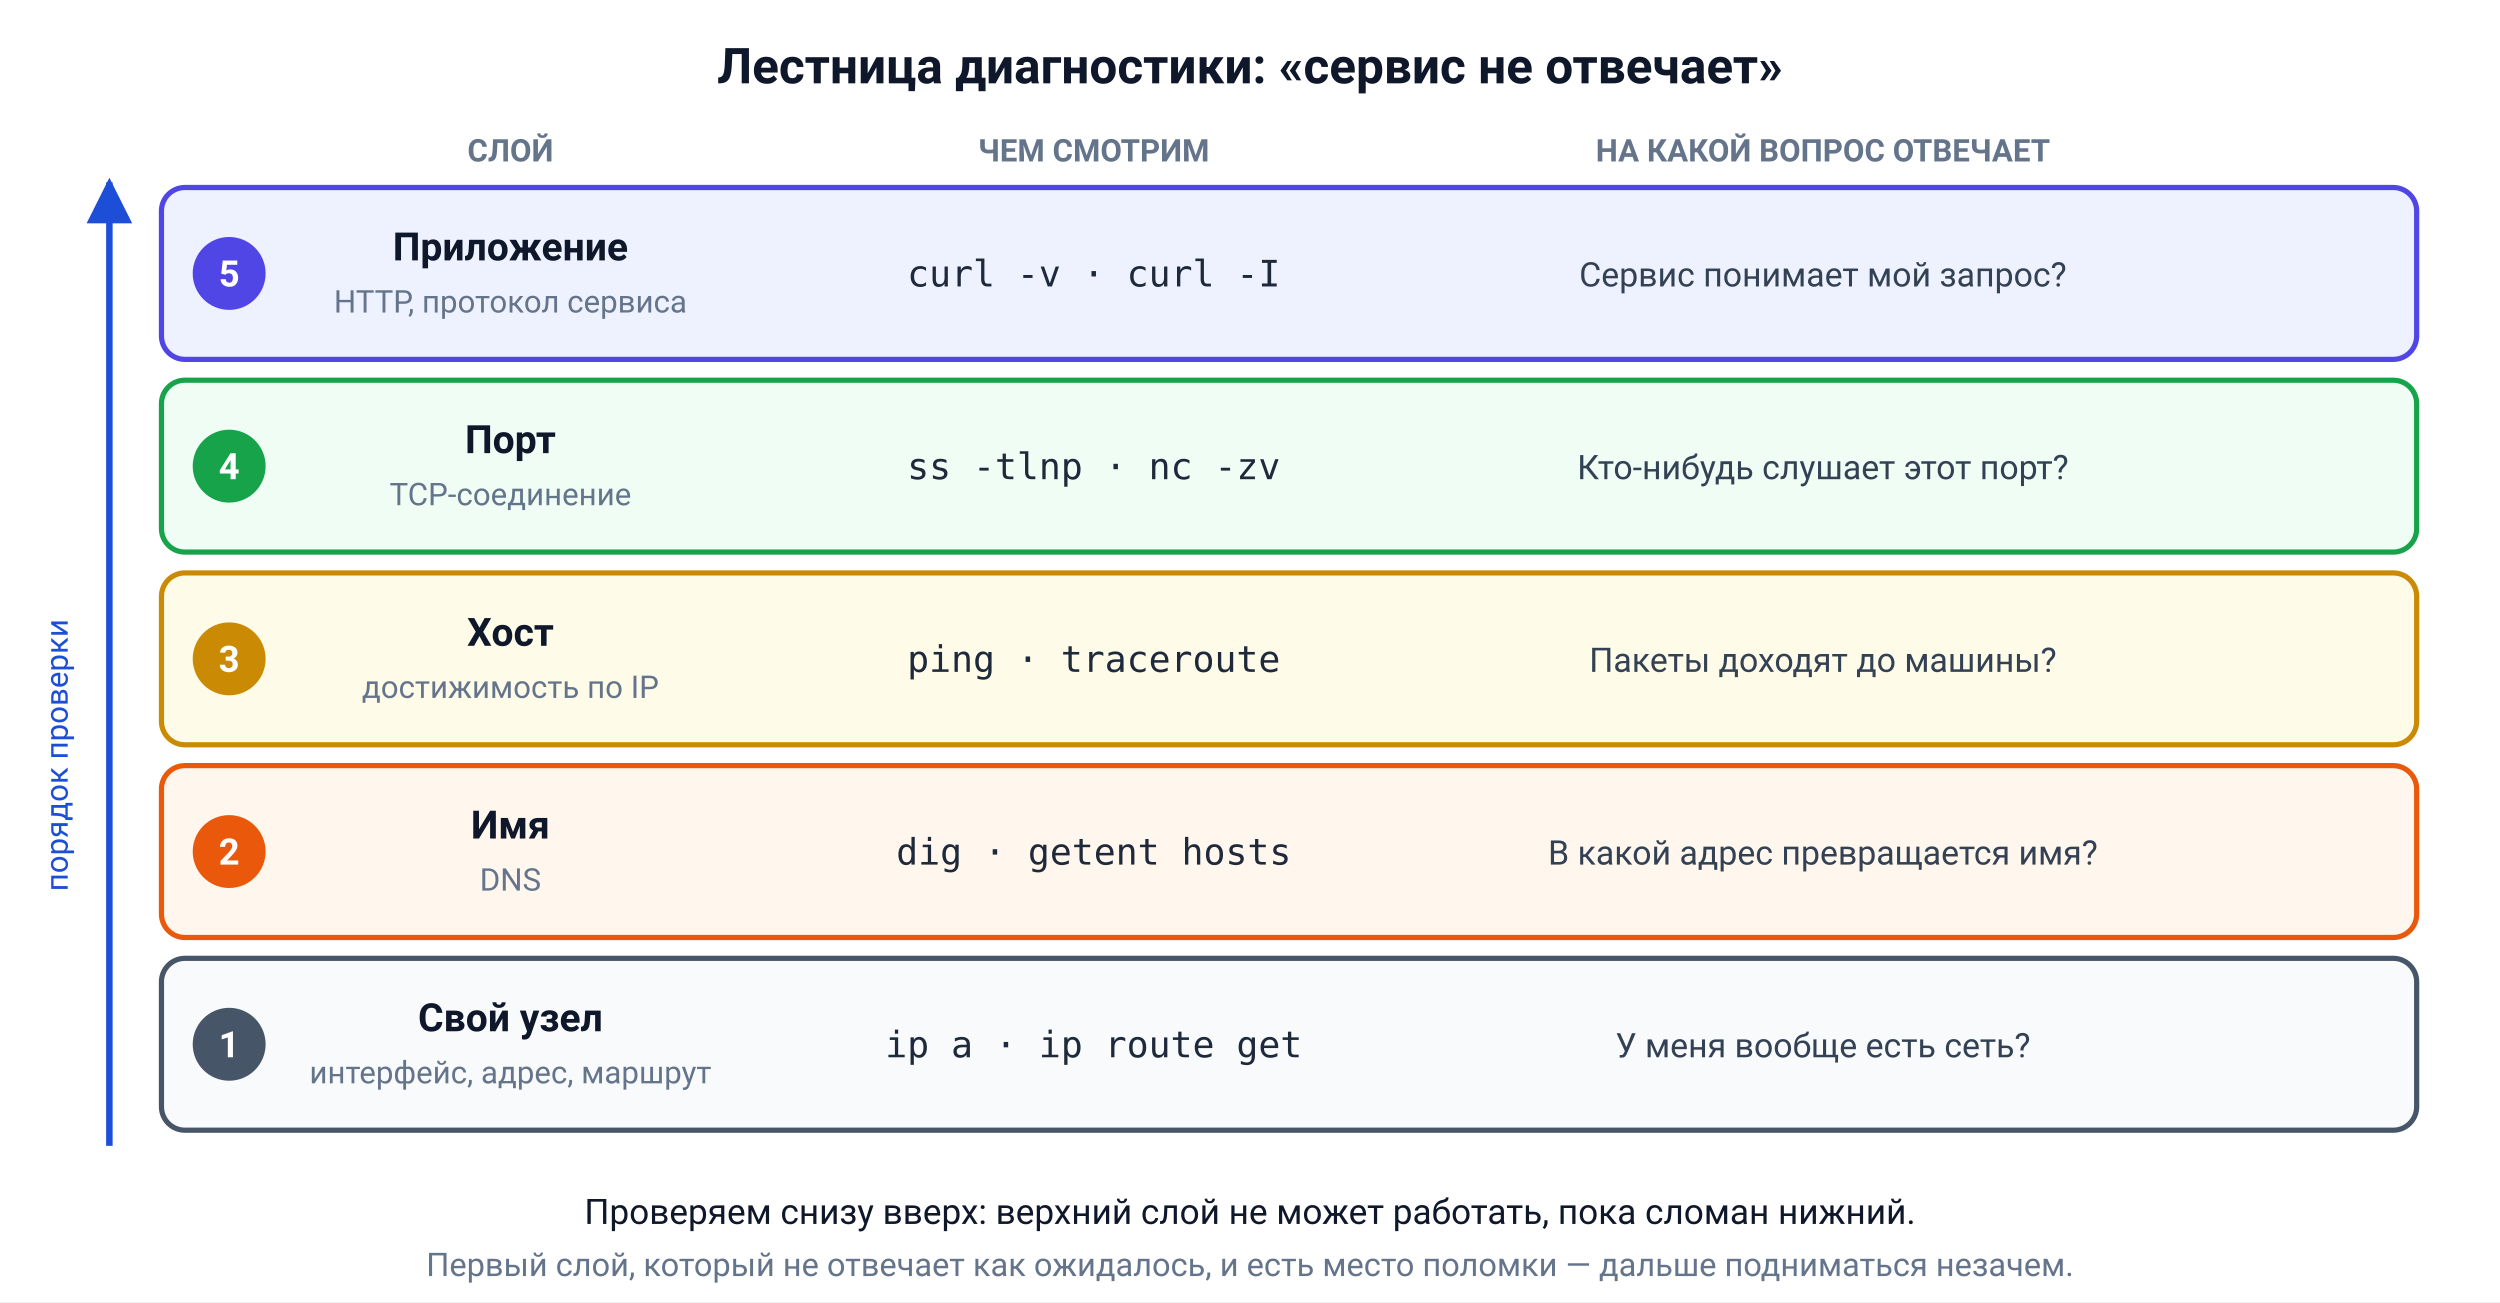
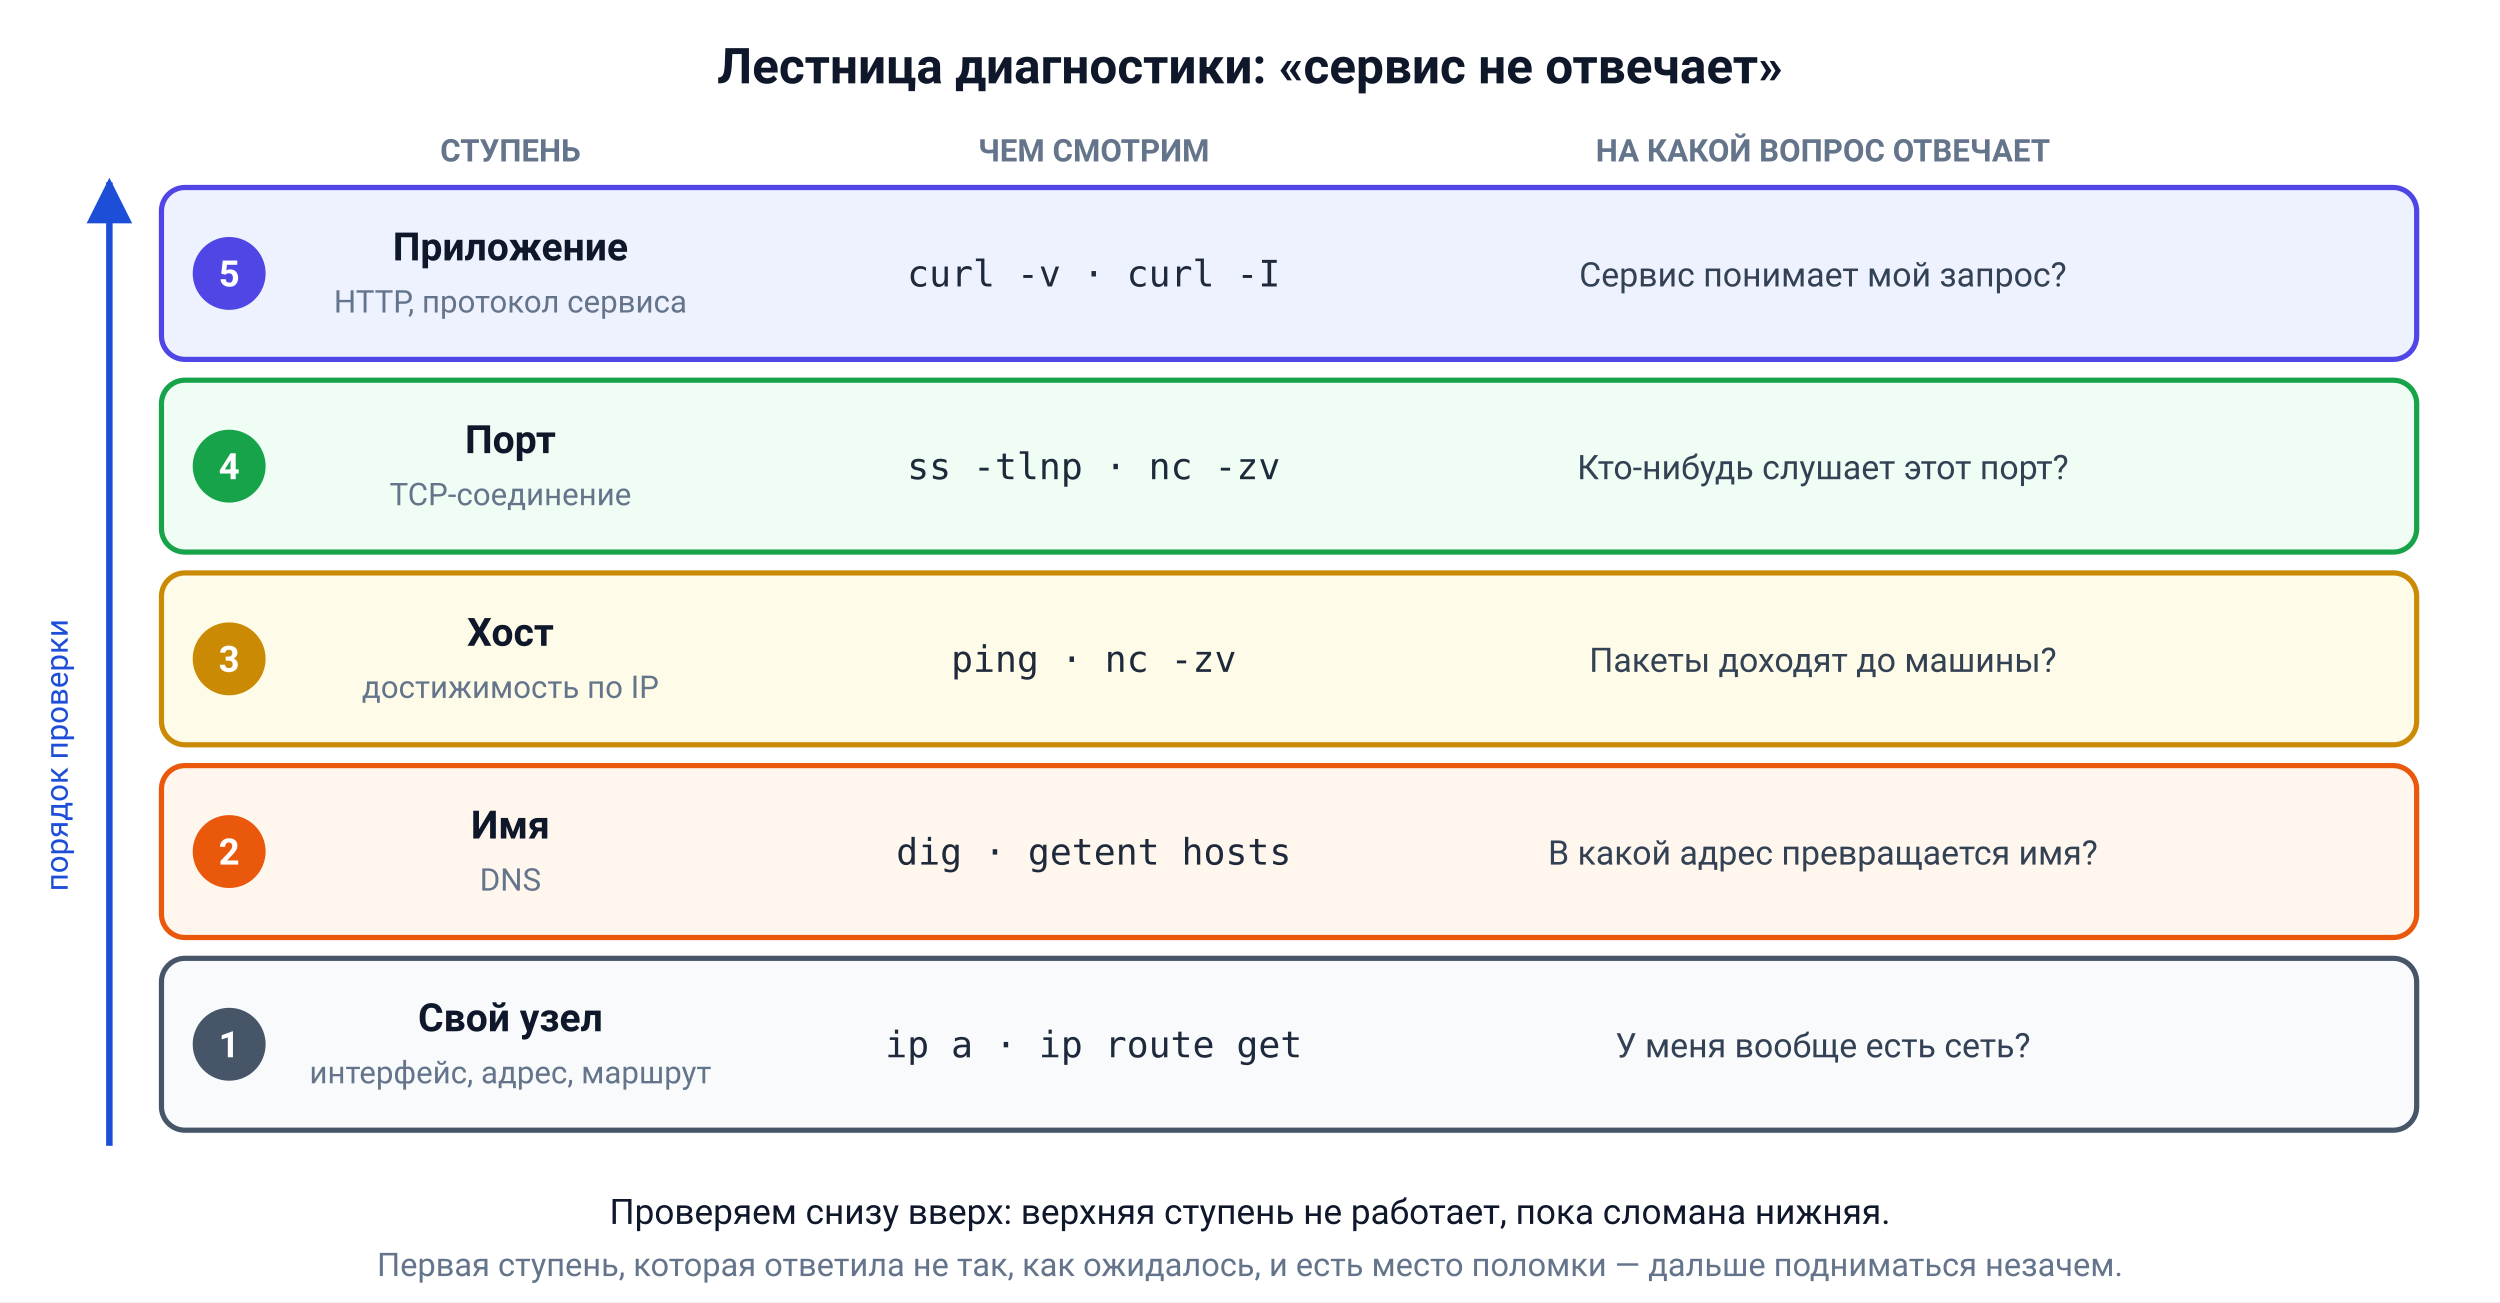
<svg xmlns="http://www.w3.org/2000/svg" width="960" height="500" viewBox="0 0 960 500" font-family="system-ui, -apple-system, 'Segoe UI', Roboto, 'Helvetica Neue', Arial, sans-serif">
  <defs>
    <marker id="arrUp" viewBox="0 0 10 10" refX="9" refY="5" markerWidth="7" markerHeight="7" orient="auto">
      <path d="M 0 0 L 10 5 L 0 10 z" fill="#1d4ed8" />
    </marker>
  </defs>
  <rect width="960" height="500" fill="#ffffff" />
  <text x="480" y="32" text-anchor="middle" font-size="19" font-weight="600" fill="#0f172a">Лестница диагностики: «сервис не отвечает»</text>
  <line x1="42" y1="440" x2="42" y2="70" stroke="#1d4ed8" stroke-width="2.5" marker-end="url(#arrUp)" />
  <text x="26" y="290" text-anchor="middle" font-size="12" fill="#1d4ed8" transform="rotate(-90 26 290)">порядок проверки</text>
-   <text x="196" y="62" text-anchor="middle" font-size="12" font-weight="600" fill="#64748b">СЛОЙ</text>
+   <text x="196" y="62" text-anchor="middle" font-size="12" font-weight="600" fill="#64748b">СТУПЕНЬ</text>
  <text x="420" y="62" text-anchor="middle" font-size="12" font-weight="600" fill="#64748b">ЧЕМ СМОТРИМ</text>
  <text x="700" y="62" text-anchor="middle" font-size="12" font-weight="600" fill="#64748b">НА КАКОЙ ВОПРОС ОТВЕЧАЕТ</text>
  <g>
    <rect x="62" y="72" width="866" height="66" rx="9" fill="#eef2ff" stroke="#4f46e5" stroke-width="2" />
    <circle cx="88" cy="105" r="14" fill="#4f46e5" />
    <text x="88" y="110" text-anchor="middle" font-size="14" font-weight="700" fill="#ffffff">5</text>
    <text x="196" y="100" text-anchor="middle" font-size="15" font-weight="600" fill="#0f172a">Приложение</text>
    <text x="196" y="120" text-anchor="middle" font-size="12" fill="#64748b">HTTP, протокол сервиса</text>
    <text x="420" y="110" text-anchor="middle" font-size="14" fill="#1e293b" font-family="ui-monospace, 'DejaVu Sans Mono', monospace">curl -v · curl -I</text>
    <text x="700" y="110" text-anchor="middle" font-size="13" fill="#334155">Сервис понимает мой запрос?</text>
  </g>
  <g>
    <rect x="62" y="146" width="866" height="66" rx="9" fill="#f0fdf4" stroke="#16a34a" stroke-width="2" />
    <circle cx="88" cy="179" r="14" fill="#16a34a" />
    <text x="88" y="184" text-anchor="middle" font-size="14" font-weight="700" fill="#ffffff">4</text>
    <text x="196" y="174" text-anchor="middle" font-size="15" font-weight="600" fill="#0f172a">Порт</text>
    <text x="196" y="194" text-anchor="middle" font-size="12" fill="#64748b">TCP-соединение</text>
    <text x="420" y="184" text-anchor="middle" font-size="14" fill="#1e293b" font-family="ui-monospace, 'DejaVu Sans Mono', monospace">ss -tlnp · nc -zv</text>
    <text x="700" y="184" text-anchor="middle" font-size="13" fill="#334155">Кто-нибудь слушает этот порт?</text>
  </g>
  <g>
    <rect x="62" y="220" width="866" height="66" rx="9" fill="#fefce8" stroke="#ca8a04" stroke-width="2" />
    <circle cx="88" cy="253" r="14" fill="#ca8a04" />
    <text x="88" y="258" text-anchor="middle" font-size="14" font-weight="700" fill="#ffffff">3</text>
    <text x="196" y="248" text-anchor="middle" font-size="15" font-weight="600" fill="#0f172a">Хост</text>
    <text x="196" y="268" text-anchor="middle" font-size="12" fill="#64748b">достижимость по IP</text>
-     <text x="420" y="258" text-anchor="middle" font-size="14" fill="#1e293b" font-family="ui-monospace, 'DejaVu Sans Mono', monospace">ping · traceroute</text>
+     <text x="420" y="258" text-anchor="middle" font-size="14" fill="#1e293b" font-family="ui-monospace, 'DejaVu Sans Mono', monospace">ping · nc -zv</text>
    <text x="700" y="258" text-anchor="middle" font-size="13" fill="#334155">Пакеты доходят до машины?</text>
  </g>
  <g>
    <rect x="62" y="294" width="866" height="66" rx="9" fill="#fff7ed" stroke="#ea580c" stroke-width="2" />
    <circle cx="88" cy="327" r="14" fill="#ea580c" />
    <text x="88" y="332" text-anchor="middle" font-size="14" font-weight="700" fill="#ffffff">2</text>
    <text x="196" y="322" text-anchor="middle" font-size="15" font-weight="600" fill="#0f172a">Имя</text>
    <text x="196" y="342" text-anchor="middle" font-size="12" fill="#64748b">DNS</text>
    <text x="420" y="332" text-anchor="middle" font-size="14" fill="#1e293b" font-family="ui-monospace, 'DejaVu Sans Mono', monospace">dig · getent hosts</text>
    <text x="700" y="332" text-anchor="middle" font-size="13" fill="#334155">В какой адрес превращается имя?</text>
  </g>
  <g>
    <rect x="62" y="368" width="866" height="66" rx="9" fill="#f8fafc" stroke="#475569" stroke-width="2" />
    <circle cx="88" cy="401" r="14" fill="#475569" />
    <text x="88" y="406" text-anchor="middle" font-size="14" font-weight="700" fill="#ffffff">1</text>
    <text x="196" y="396" text-anchor="middle" font-size="15" font-weight="600" fill="#0f172a">Свой узел</text>
    <text x="196" y="416" text-anchor="middle" font-size="12" fill="#64748b">интерфейс, адрес, маршрут</text>
    <text x="420" y="406" text-anchor="middle" font-size="14" fill="#1e293b" font-family="ui-monospace, 'DejaVu Sans Mono', monospace">ip a · ip route get</text>
    <text x="700" y="406" text-anchor="middle" font-size="13" fill="#334155">У меня вообще есть сеть?</text>
  </g>
-   <text x="480" y="470" text-anchor="middle" font-size="13.5" fill="#0f172a">Проверяем снизу вверх: верхний слой не может работать, пока сломан нижний.</text>
-   <text x="480" y="490" text-anchor="middle" font-size="12.5" fill="#64748b">Первый слой, который не отвечает как ожидалось, и есть место поломки — дальше подниматься незачем.</text>
+   <text x="480" y="470" text-anchor="middle" font-size="13.5" fill="#0f172a">Проверяем снизу вверх: верхняя ступень не работает, пока сломана нижняя.</text>
+   <text x="480" y="490" text-anchor="middle" font-size="12.5" fill="#64748b">Первая ступень, которая ответила не так, как ожидалось, и есть место поломки — дальше подниматься незачем.</text>
</svg>
